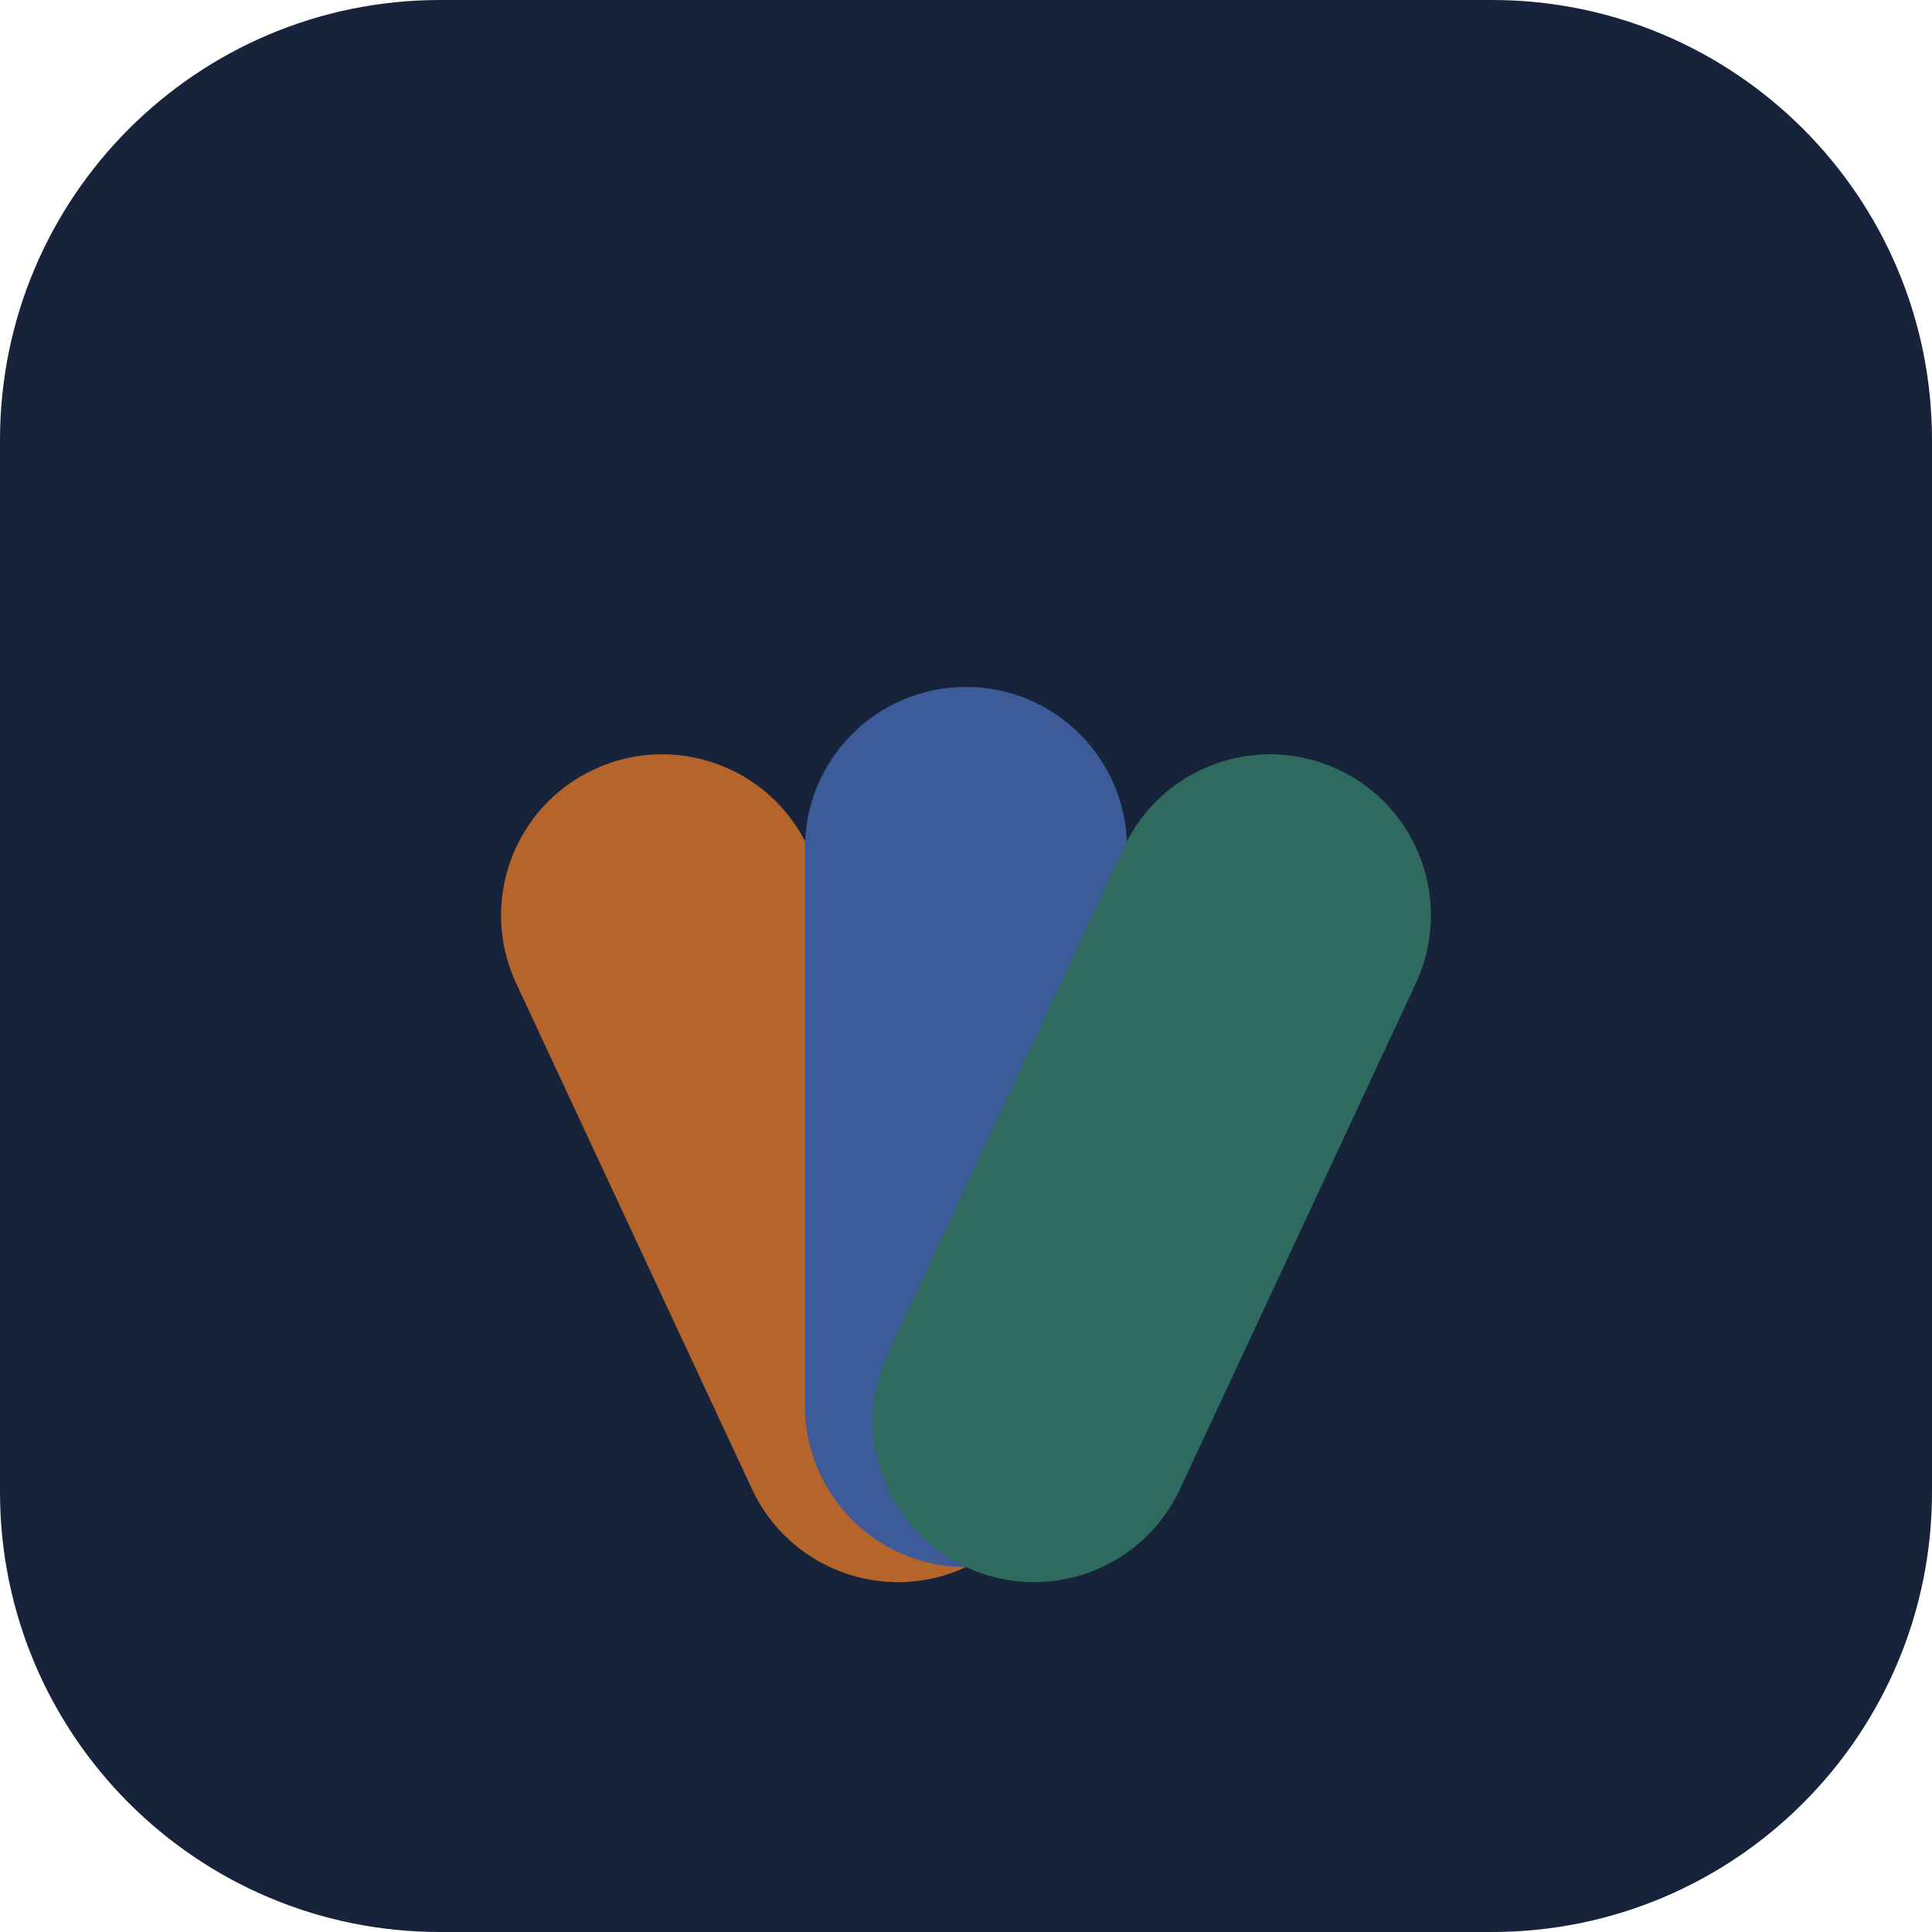
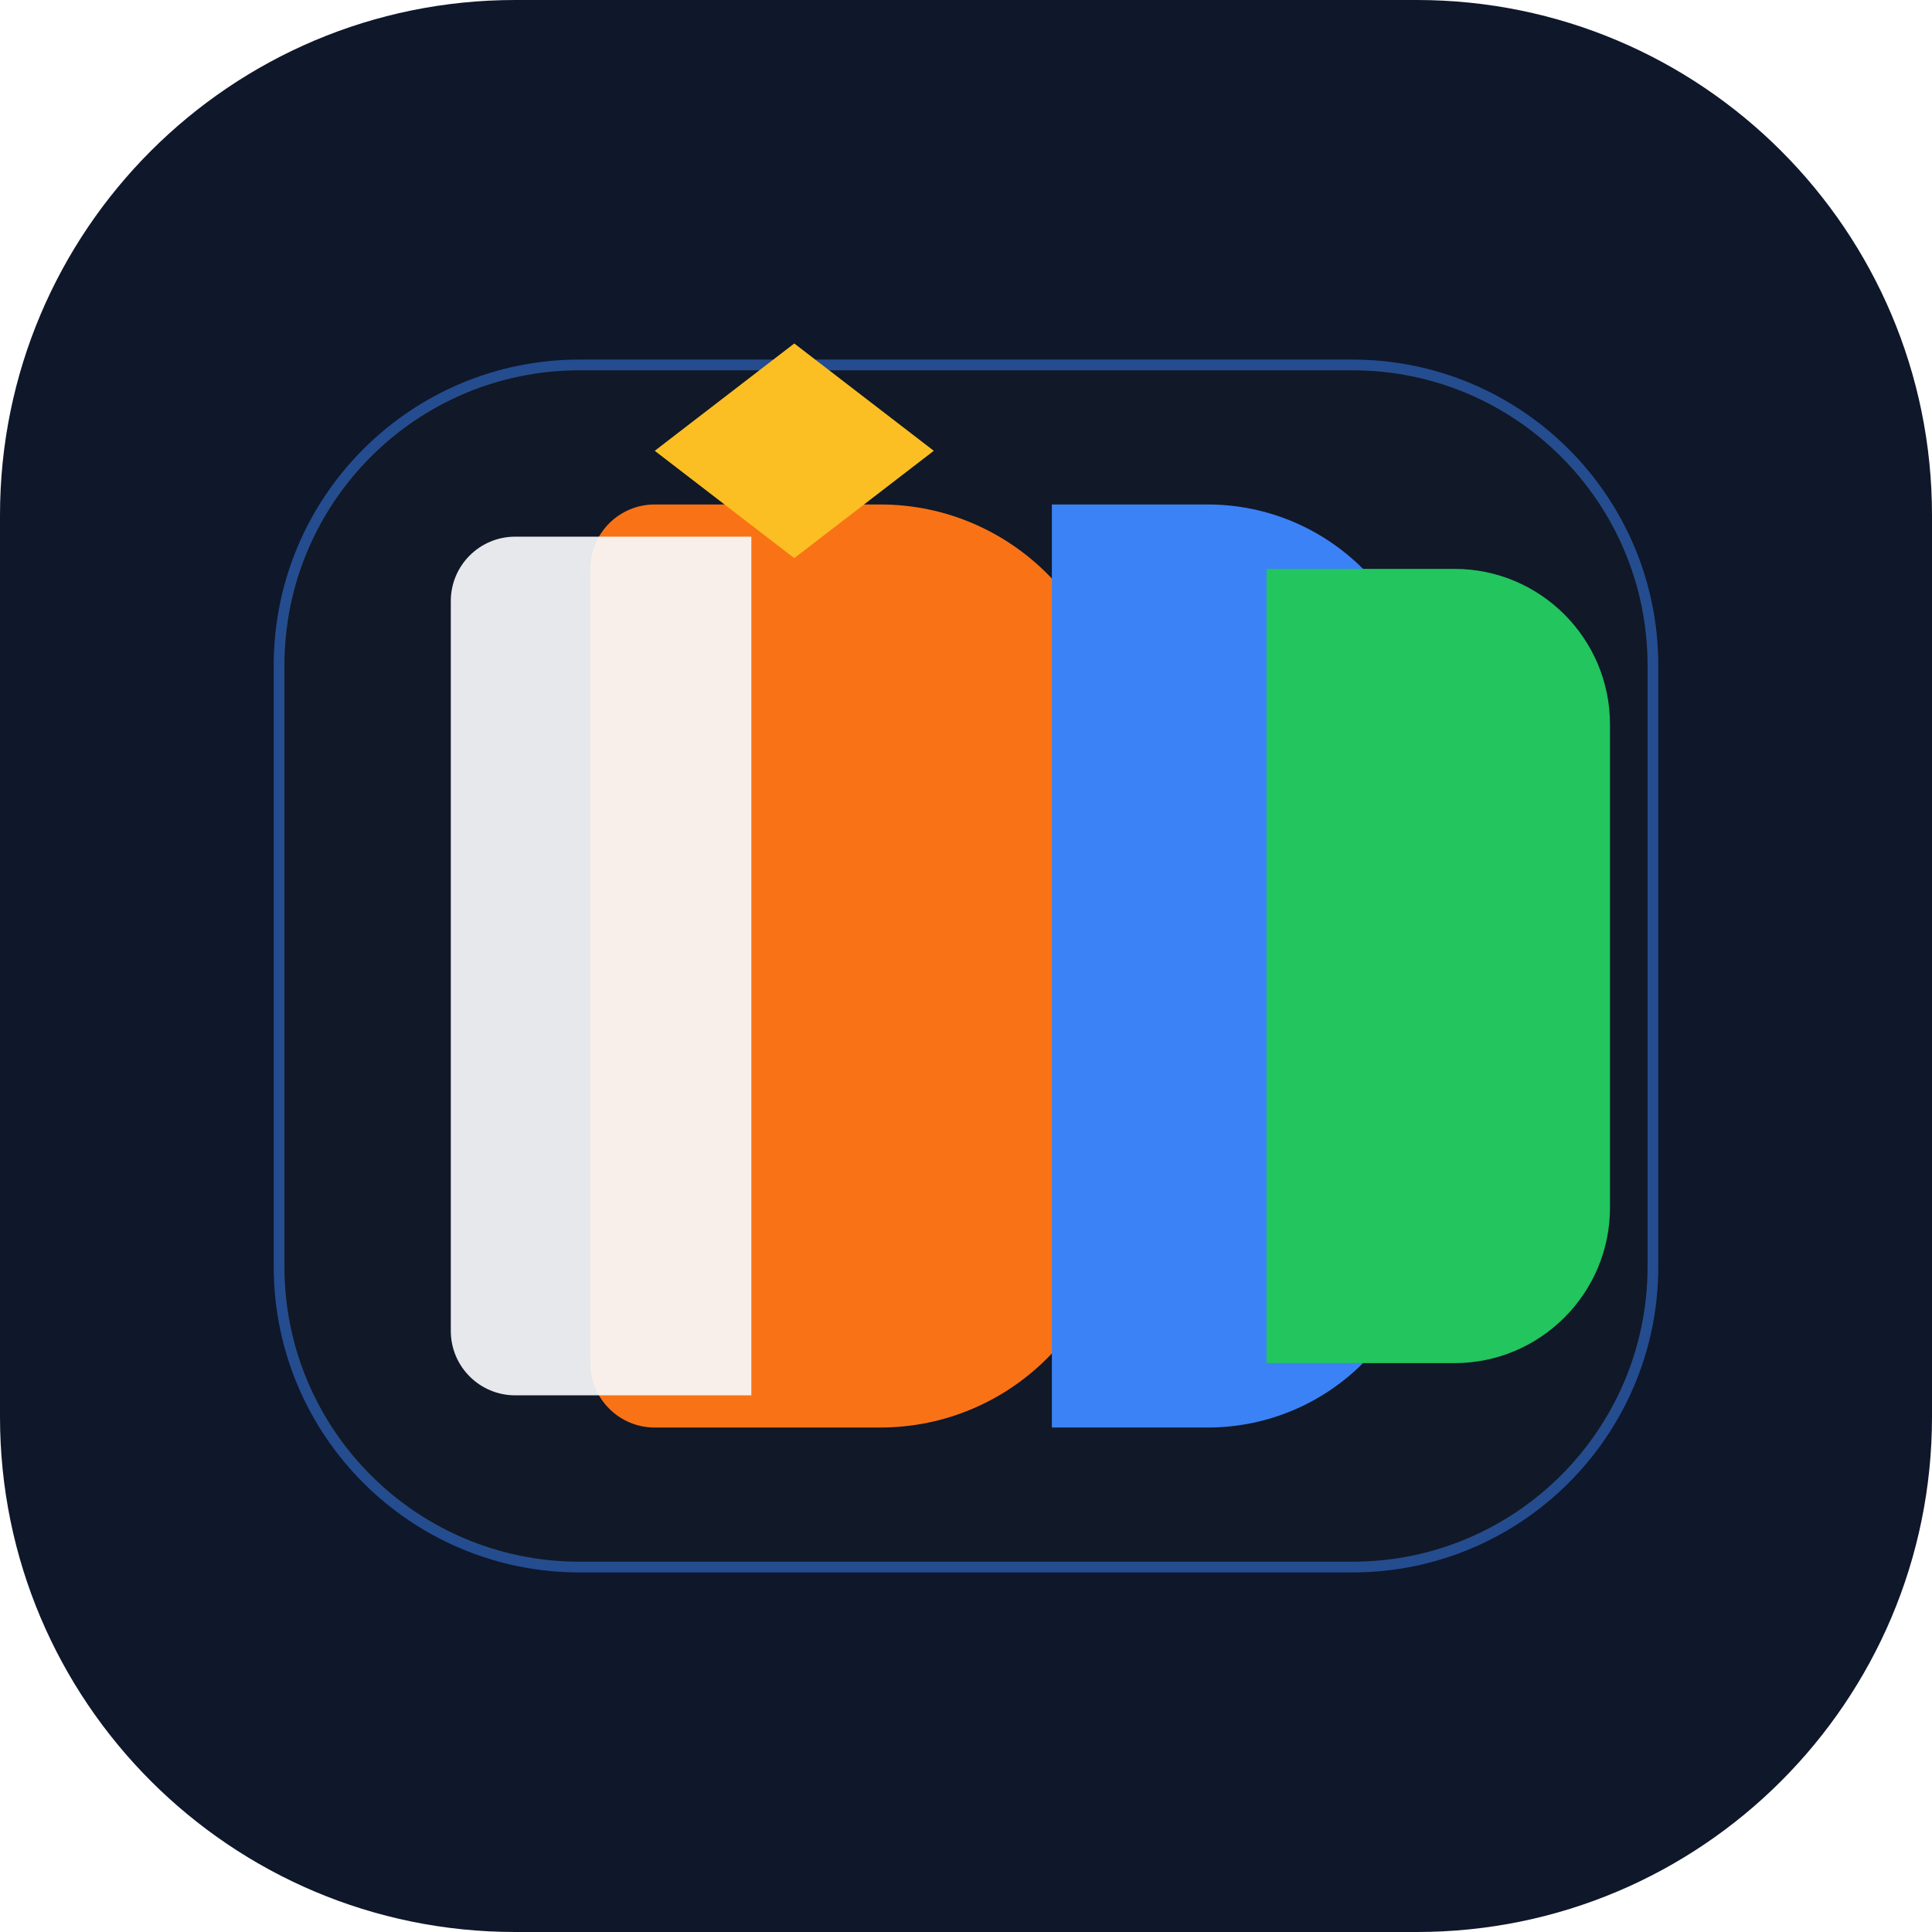
<svg xmlns="http://www.w3.org/2000/svg" width="180" height="180" viewBox="0 0 180 180" fill="none">
-   <rect width="180" height="180" rx="41" fill="#16233A" />
-   <rect x="75" y="64" width="30" height="82" rx="15" fill="#B5652C" transform="rotate(-25 90 146)" />
-   <rect x="75" y="64" width="30" height="82" rx="15" fill="#3D5A99" />
-   <rect x="75" y="64" width="30" height="82" rx="15" fill="#2E6B5E" transform="rotate(25 90 146)" />
+   <rect width="180" height="180" rx="48" fill="#0F172A" />
+   <rect x="26" y="34" width="128" height="112" rx="28" fill="#111827" stroke="#3B82F6" stroke-opacity="0.5" />
+   <path d="M55 53C55 49.686 57.686 47 61 47H82C94.15 47 104 56.85 104 69V111C104 123.15 94.15 133 82 133H61C57.686 133 55 130.314 55 127V53Z" fill="#F97316" />
+   <path d="M98 47H112.5C123.821 47 133 56.179 133 67.5V112.5C133 123.821 123.821 133 112.5 133H98V47Z" fill="#3B82F6" />
+   <path d="M42 56C42 52.686 44.686 50 48 50H70V130H48C44.686 130 42 127.314 42 124V56Z" fill="#F8FAFC" fill-opacity="0.92" />
+   <path d="M118 53H135.5C143.508 53 150 59.492 150 67.5V112.5C150 120.508 143.508 127 135.5 127H118V53Z" fill="#22C55E" />
+   <path d="M74 32L87 42L74 52L61 42L74 32Z" fill="#FBBF24" />
</svg>
